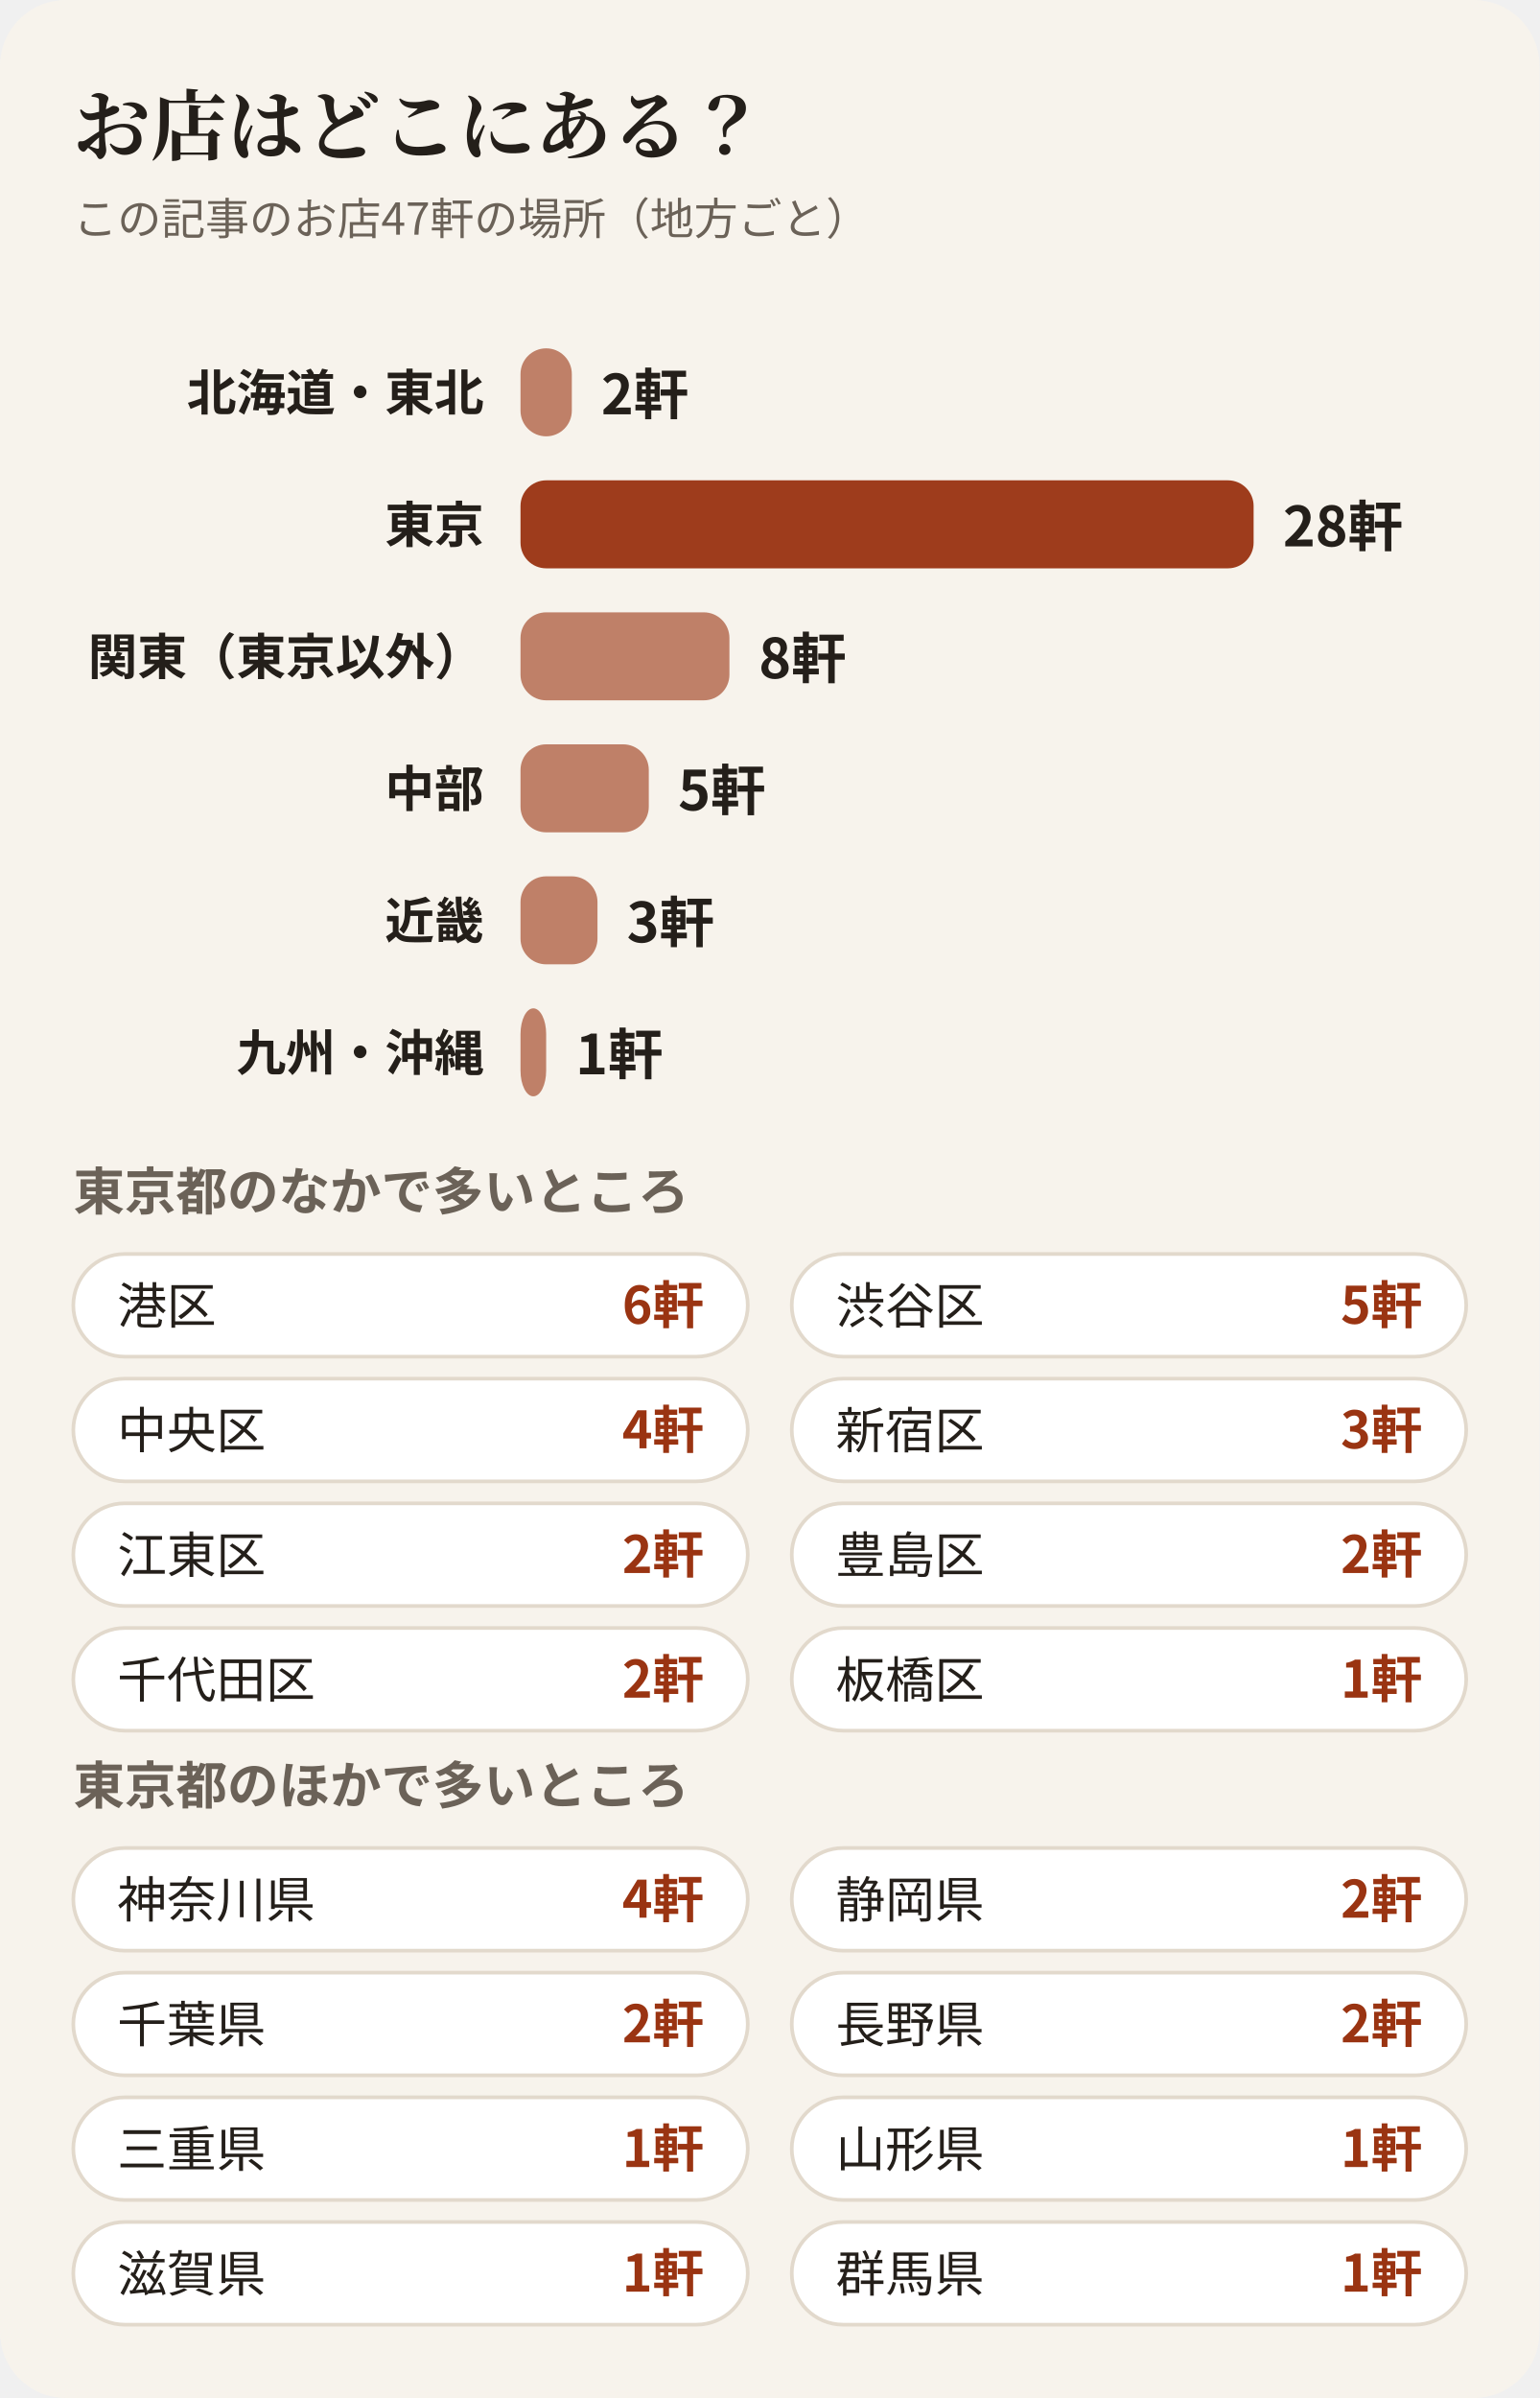
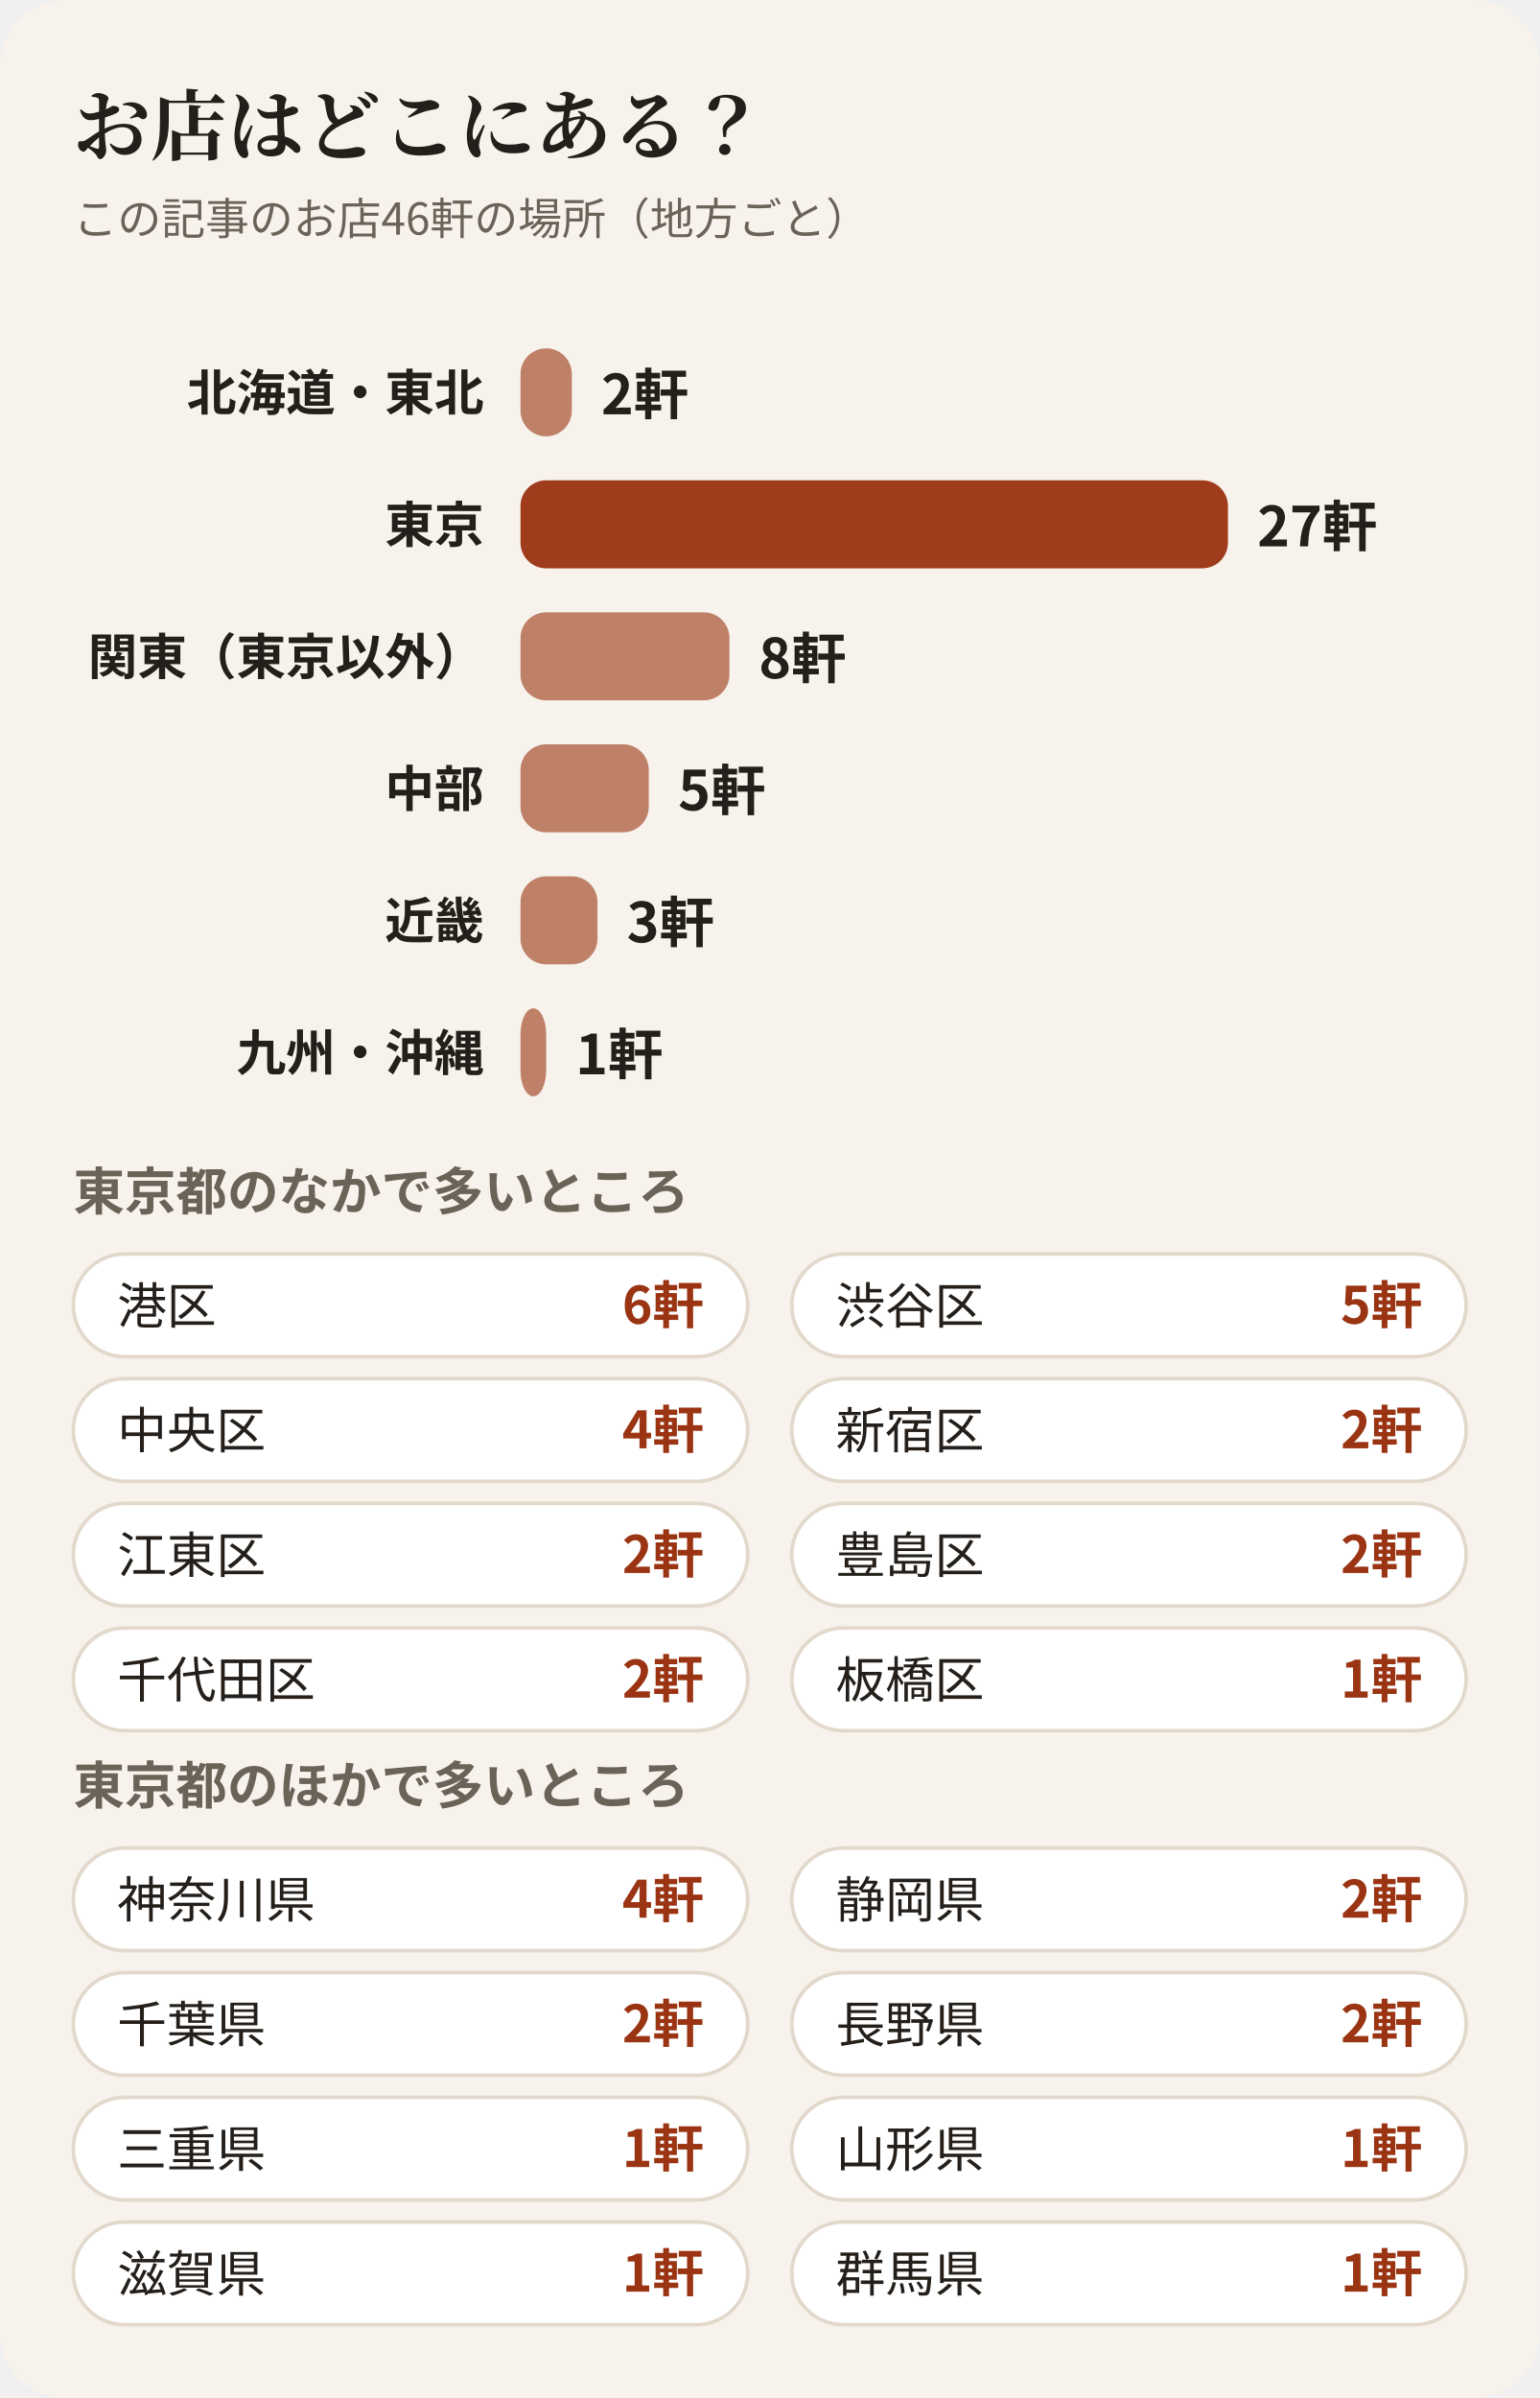
<svg xmlns="http://www.w3.org/2000/svg" viewBox="0 0 420 654" width="420" height="654" font-family="'Hiragino Sans','Noto Sans CJK JP','Noto Sans JP',sans-serif">
  <rect width="420" height="654" rx="18" fill="#F7F3EC" />
  <text x="20" y="42" font-size="21" font-weight="800" fill="#241F1A" font-family="'Hiragino Mincho ProN','Noto Serif CJK JP','Noto Serif JP',serif">お店はどこにある？</text>
-   <text x="20" y="64" font-size="12" fill="#6B6258">この記事のお店47軒の場所（地方ごと）</text>
+   <text x="20" y="64" font-size="12" fill="#6B6258">この記事のお店46軒の場所（地方ごと）</text>
  <text x="132" y="112" font-size="13.5" font-weight="700" text-anchor="end" fill="#241F1A">北海道・東北</text>
  <rect x="142" y="95" width="14" height="24" rx="7" fill="#9a3412" fill-opacity="0.6" />
  <text x="164" y="113" font-size="15" font-weight="800" fill="#241F1A">2軒</text>
  <text x="132" y="148" font-size="13.5" font-weight="700" text-anchor="end" fill="#241F1A">東京</text>
-   <rect x="142" y="131" width="200" height="24" rx="7" fill="#9a3412" fill-opacity="0.95" />
-   <text x="350" y="149" font-size="15" font-weight="800" fill="#241F1A">28軒</text>
+   <rect x="142" y="131" width="193" height="24" rx="7" fill="#9a3412" fill-opacity="0.95" />
+   <text x="343" y="149" font-size="15" font-weight="800" fill="#241F1A">27軒</text>
  <text x="132" y="184" font-size="13.5" font-weight="700" text-anchor="end" fill="#241F1A">関東（東京以外）</text>
  <rect x="142" y="167" width="57" height="24" rx="7" fill="#9a3412" fill-opacity="0.6" />
  <text x="207" y="185" font-size="15" font-weight="800" fill="#241F1A">8軒</text>
  <text x="132" y="220" font-size="13.5" font-weight="700" text-anchor="end" fill="#241F1A">中部</text>
  <rect x="142" y="203" width="35" height="24" rx="7" fill="#9a3412" fill-opacity="0.6" />
  <text x="185" y="221" font-size="15" font-weight="800" fill="#241F1A">5軒</text>
  <text x="132" y="256" font-size="13.5" font-weight="700" text-anchor="end" fill="#241F1A">近畿</text>
  <rect x="142" y="239" width="21" height="24" rx="7" fill="#9a3412" fill-opacity="0.6" />
  <text x="171" y="257" font-size="15" font-weight="800" fill="#241F1A">3軒</text>
  <text x="132" y="292" font-size="13.5" font-weight="700" text-anchor="end" fill="#241F1A">九州・沖縄</text>
  <rect x="142" y="275" width="7" height="24" rx="7" fill="#9a3412" fill-opacity="0.6" />
  <text x="157" y="293" font-size="15" font-weight="800" fill="#241F1A">1軒</text>
  <text x="20" y="330" font-size="14" font-weight="700" fill="#6B6258">東京都のなかで多いところ</text>
  <rect x="20" y="342" width="184" height="28" rx="14" fill="#fff" stroke="#E2D9CC" />
  <text x="32" y="361" font-size="13.5" fill="#241F1A">港区</text>
  <text x="192" y="361" font-size="14" font-weight="800" text-anchor="end" fill="#9a3412">6軒</text>
  <rect x="216" y="342" width="184" height="28" rx="14" fill="#fff" stroke="#E2D9CC" />
  <text x="228" y="361" font-size="13.5" fill="#241F1A">渋谷区</text>
  <text x="388" y="361" font-size="14" font-weight="800" text-anchor="end" fill="#9a3412">5軒</text>
  <rect x="20" y="376" width="184" height="28" rx="14" fill="#fff" stroke="#E2D9CC" />
  <text x="32" y="395" font-size="13.5" fill="#241F1A">中央区</text>
  <text x="192" y="395" font-size="14" font-weight="800" text-anchor="end" fill="#9a3412">4軒</text>
  <rect x="216" y="376" width="184" height="28" rx="14" fill="#fff" stroke="#E2D9CC" />
  <text x="228" y="395" font-size="13.5" fill="#241F1A">新宿区</text>
-   <text x="388" y="395" font-size="14" font-weight="800" text-anchor="end" fill="#9a3412">3軒</text>
+   <text x="388" y="395" font-size="14" font-weight="800" text-anchor="end" fill="#9a3412">2軒</text>
  <rect x="20" y="410" width="184" height="28" rx="14" fill="#fff" stroke="#E2D9CC" />
  <text x="32" y="429" font-size="13.5" fill="#241F1A">江東区</text>
  <text x="192" y="429" font-size="14" font-weight="800" text-anchor="end" fill="#9a3412">2軒</text>
  <rect x="216" y="410" width="184" height="28" rx="14" fill="#fff" stroke="#E2D9CC" />
  <text x="228" y="429" font-size="13.5" fill="#241F1A">豊島区</text>
  <text x="388" y="429" font-size="14" font-weight="800" text-anchor="end" fill="#9a3412">2軒</text>
  <rect x="20" y="444" width="184" height="28" rx="14" fill="#fff" stroke="#E2D9CC" />
  <text x="32" y="463" font-size="13.5" fill="#241F1A">千代田区</text>
  <text x="192" y="463" font-size="14" font-weight="800" text-anchor="end" fill="#9a3412">2軒</text>
  <rect x="216" y="444" width="184" height="28" rx="14" fill="#fff" stroke="#E2D9CC" />
  <text x="228" y="463" font-size="13.5" fill="#241F1A">板橋区</text>
  <text x="388" y="463" font-size="14" font-weight="800" text-anchor="end" fill="#9a3412">1軒</text>
  <text x="20" y="492" font-size="14" font-weight="700" fill="#6B6258">東京都のほかで多いところ</text>
  <rect x="20" y="504" width="184" height="28" rx="14" fill="#fff" stroke="#E2D9CC" />
  <text x="32" y="523" font-size="13.5" fill="#241F1A">神奈川県</text>
  <text x="192" y="523" font-size="14" font-weight="800" text-anchor="end" fill="#9a3412">4軒</text>
  <rect x="216" y="504" width="184" height="28" rx="14" fill="#fff" stroke="#E2D9CC" />
  <text x="228" y="523" font-size="13.5" fill="#241F1A">静岡県</text>
  <text x="388" y="523" font-size="14" font-weight="800" text-anchor="end" fill="#9a3412">2軒</text>
  <rect x="20" y="538" width="184" height="28" rx="14" fill="#fff" stroke="#E2D9CC" />
  <text x="32" y="557" font-size="13.5" fill="#241F1A">千葉県</text>
  <text x="192" y="557" font-size="14" font-weight="800" text-anchor="end" fill="#9a3412">2軒</text>
  <rect x="216" y="538" width="184" height="28" rx="14" fill="#fff" stroke="#E2D9CC" />
  <text x="228" y="557" font-size="13.5" fill="#241F1A">長野県</text>
  <text x="388" y="557" font-size="14" font-weight="800" text-anchor="end" fill="#9a3412">2軒</text>
  <rect x="20" y="572" width="184" height="28" rx="14" fill="#fff" stroke="#E2D9CC" />
  <text x="32" y="591" font-size="13.5" fill="#241F1A">三重県</text>
  <text x="192" y="591" font-size="14" font-weight="800" text-anchor="end" fill="#9a3412">1軒</text>
  <rect x="216" y="572" width="184" height="28" rx="14" fill="#fff" stroke="#E2D9CC" />
  <text x="228" y="591" font-size="13.5" fill="#241F1A">山形県</text>
  <text x="388" y="591" font-size="14" font-weight="800" text-anchor="end" fill="#9a3412">1軒</text>
  <rect x="20" y="606" width="184" height="28" rx="14" fill="#fff" stroke="#E2D9CC" />
  <text x="32" y="625" font-size="13.5" fill="#241F1A">滋賀県</text>
  <text x="192" y="625" font-size="14" font-weight="800" text-anchor="end" fill="#9a3412">1軒</text>
  <rect x="216" y="606" width="184" height="28" rx="14" fill="#fff" stroke="#E2D9CC" />
  <text x="228" y="625" font-size="13.5" fill="#241F1A">群馬県</text>
  <text x="388" y="625" font-size="14" font-weight="800" text-anchor="end" fill="#9a3412">1軒</text>
</svg>
